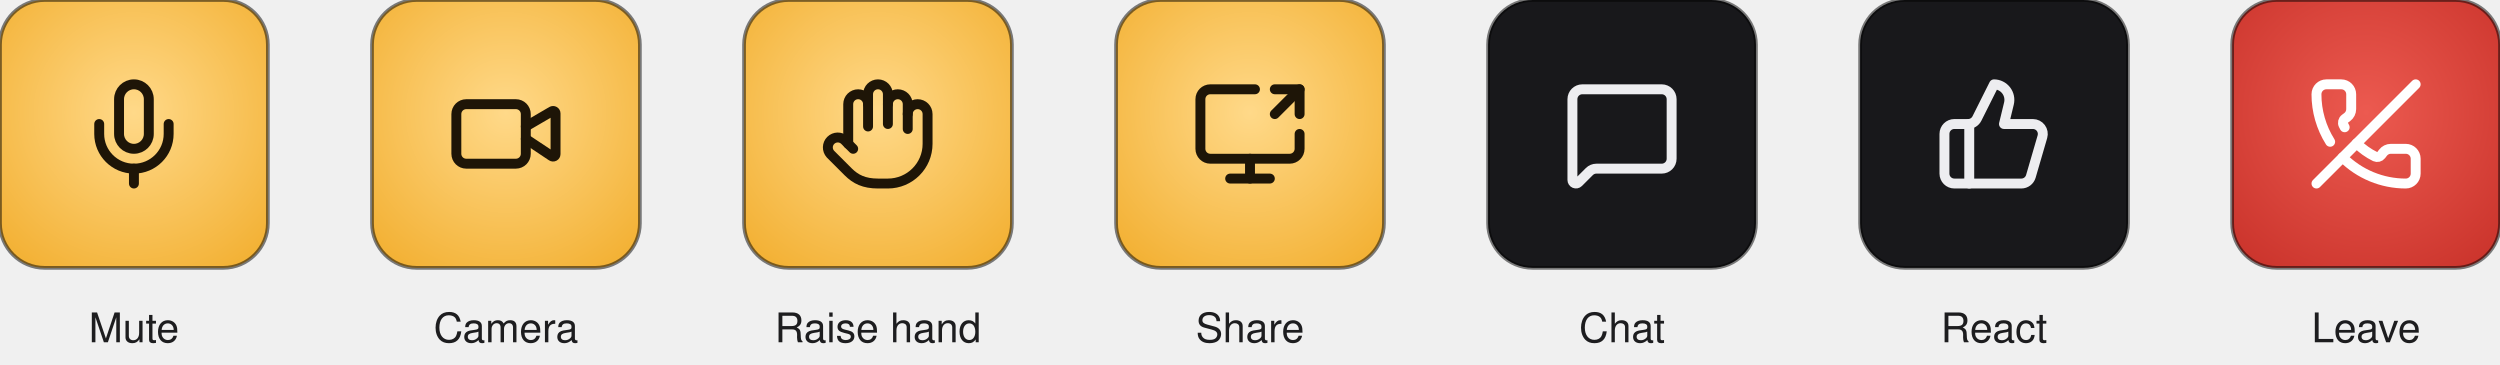
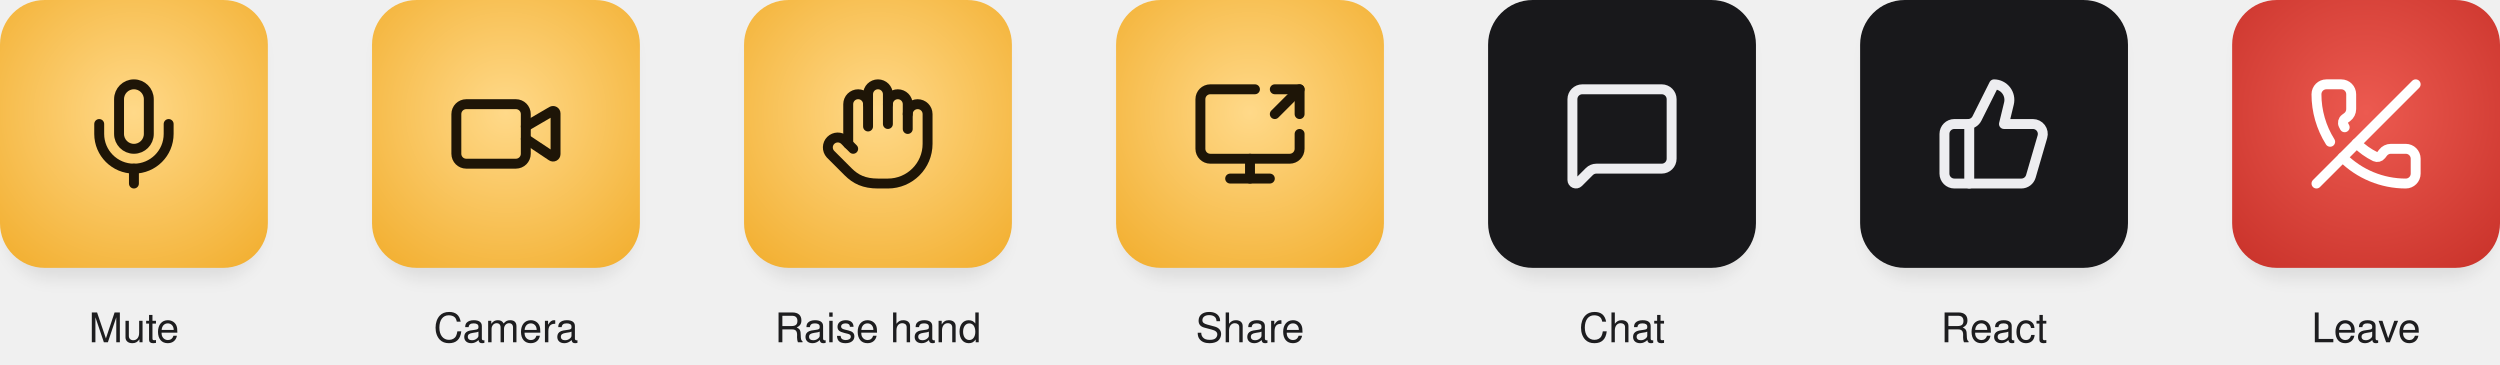
<svg xmlns="http://www.w3.org/2000/svg" width="1344" height="196" viewBox="0 0 1344 196" role="img" aria-label="The seven Tally keys: Mute, Camera, Raise hand, Share, Chat, React and Leave">
+   <defs>
+     <filter id="keyStripShadow" x="-12%" y="-8%" width="124%" height="126%">
+       <feGaussianBlur stdDeviation="4" />
+     </filter>
+   </defs>
  <g transform="translate(0 0)">
+     <rect x="4" y="8" width="136" height="142" rx="24" fill="#000" opacity=".08" filter="url(#keyStripShadow)" />
    <clipPath id="c1">
      <rect width="144" height="144" rx="24" />
    </clipPath>
    <g clip-path="url(#c1)">
      <defs>
        <radialGradient id="g0" cx="50%" cy="42%" r="75%">
          <stop offset="0" stop-color="#FFD989" />
          <stop offset="1" stop-color="#F2AE2E" />
        </radialGradient>
      </defs>
      <rect width="144" height="144" fill="url(#g0)" />
      <g transform="translate(40 40) scale(2.666667)" fill="none" stroke="#1E1507" stroke-width="2" stroke-linecap="round" stroke-linejoin="round">
        <path d="M12 19v3" />
        <path d="M19 10v2a7 7 0 0 1-14 0v-2" />
        <rect x="9" y="2" width="6" height="13" rx="3" />
      </g>
    </g>
-     <rect width="144" height="144" rx="24" fill="none" stroke="#000" stroke-opacity=".5" stroke-width="2" />
    <text x="72" y="184" text-anchor="middle" font-family="-apple-system, BlinkMacSystemFont, 'Helvetica Neue', Helvetica, Arial, sans-serif" font-size="22" fill="#1D1D1F">Mute</text>
  </g>
  <g transform="translate(200 0)">
+     <rect x="4" y="8" width="136" height="142" rx="24" fill="#000" opacity=".08" filter="url(#keyStripShadow)" />
    <clipPath id="c3">
      <rect width="144" height="144" rx="24" />
    </clipPath>
    <g clip-path="url(#c3)">
      <defs>
        <radialGradient id="g2" cx="50%" cy="42%" r="75%">
          <stop offset="0" stop-color="#FFD989" />
          <stop offset="1" stop-color="#F2AE2E" />
        </radialGradient>
      </defs>
      <rect width="144" height="144" fill="url(#g2)" />
      <g transform="translate(40 40) scale(2.666667)" fill="none" stroke="#1E1507" stroke-width="2" stroke-linecap="round" stroke-linejoin="round">
        <path d="m16 13 5.223 3.482a.5.5 0 0 0 .777-.416V7.87a.5.5 0 0 0-.752-.432L16 10.5" />
        <rect x="2" y="6" width="14" height="12" rx="2" />
      </g>
    </g>
-     <rect width="144" height="144" rx="24" fill="none" stroke="#000" stroke-opacity=".5" stroke-width="2" />
    <text x="72" y="184" text-anchor="middle" font-family="-apple-system, BlinkMacSystemFont, 'Helvetica Neue', Helvetica, Arial, sans-serif" font-size="22" fill="#1D1D1F">Camera</text>
  </g>
  <g transform="translate(400 0)">
+     <rect x="4" y="8" width="136" height="142" rx="24" fill="#000" opacity=".08" filter="url(#keyStripShadow)" />
    <clipPath id="c5">
      <rect width="144" height="144" rx="24" />
    </clipPath>
    <g clip-path="url(#c5)">
      <defs>
        <radialGradient id="g4" cx="50%" cy="42%" r="75%">
          <stop offset="0" stop-color="#FFD989" />
          <stop offset="1" stop-color="#F2AE2E" />
        </radialGradient>
      </defs>
      <rect width="144" height="144" fill="url(#g4)" />
      <g transform="translate(40 40) scale(2.666667)" fill="none" stroke="#1E1507" stroke-width="2" stroke-linecap="round" stroke-linejoin="round">
        <path d="M18 11V6a2 2 0 0 0-2-2a2 2 0 0 0-2 2" />
        <path d="M14 10V4a2 2 0 0 0-2-2a2 2 0 0 0-2 2v2" />
        <path d="M10 10.5V6a2 2 0 0 0-2-2a2 2 0 0 0-2 2v8" />
        <path d="M18 8a2 2 0 1 1 4 0v6a8 8 0 0 1-8 8h-2c-2.8 0-4.5-.86-5.99-2.34l-3.6-3.6a2 2 0 0 1 2.83-2.82L7 15" />
      </g>
    </g>
-     <rect width="144" height="144" rx="24" fill="none" stroke="#000" stroke-opacity=".5" stroke-width="2" />
    <text x="72" y="184" text-anchor="middle" font-family="-apple-system, BlinkMacSystemFont, 'Helvetica Neue', Helvetica, Arial, sans-serif" font-size="22" fill="#1D1D1F">Raise hand</text>
  </g>
  <g transform="translate(600 0)">
+     <rect x="4" y="8" width="136" height="142" rx="24" fill="#000" opacity=".08" filter="url(#keyStripShadow)" />
    <clipPath id="c7">
      <rect width="144" height="144" rx="24" />
    </clipPath>
    <g clip-path="url(#c7)">
      <defs>
        <radialGradient id="g6" cx="50%" cy="42%" r="75%">
          <stop offset="0" stop-color="#FFD989" />
          <stop offset="1" stop-color="#F2AE2E" />
        </radialGradient>
      </defs>
      <rect width="144" height="144" fill="url(#g6)" />
      <g transform="translate(40 40) scale(2.666667)" fill="none" stroke="#1E1507" stroke-width="2" stroke-linecap="round" stroke-linejoin="round">
        <path d="M13 3H4a2 2 0 0 0-2 2v10a2 2 0 0 0 2 2h16a2 2 0 0 0 2-2v-3" />
        <path d="M8 21h8" />
        <path d="M12 17v4" />
        <path d="m17 8 5-5" />
        <path d="M17 3h5v5" />
      </g>
    </g>
-     <rect width="144" height="144" rx="24" fill="none" stroke="#000" stroke-opacity=".5" stroke-width="2" />
    <text x="72" y="184" text-anchor="middle" font-family="-apple-system, BlinkMacSystemFont, 'Helvetica Neue', Helvetica, Arial, sans-serif" font-size="22" fill="#1D1D1F">Share</text>
  </g>
  <g transform="translate(800 0)">
+     <rect x="4" y="8" width="136" height="142" rx="24" fill="#000" opacity=".08" filter="url(#keyStripShadow)" />
    <clipPath id="c9">
      <rect width="144" height="144" rx="24" />
    </clipPath>
    <g clip-path="url(#c9)">
      <rect width="144" height="144" fill="#18181B" />
      <g transform="translate(40 40) scale(2.666667)" fill="none" stroke="#EDEDF0" stroke-width="2" stroke-linecap="round" stroke-linejoin="round">
        <path d="M22 17a2 2 0 0 1-2 2H6.828a2 2 0 0 0-1.414.586l-2.202 2.202A.71.71 0 0 1 2 21.286V5a2 2 0 0 1 2-2h16a2 2 0 0 1 2 2z" />
      </g>
    </g>
-     <rect width="144" height="144" rx="24" fill="none" stroke="#000" stroke-opacity=".5" stroke-width="2" />
    <text x="72" y="184" text-anchor="middle" font-family="-apple-system, BlinkMacSystemFont, 'Helvetica Neue', Helvetica, Arial, sans-serif" font-size="22" fill="#1D1D1F">Chat</text>
  </g>
  <g transform="translate(1000 0)">
+     <rect x="4" y="8" width="136" height="142" rx="24" fill="#000" opacity=".08" filter="url(#keyStripShadow)" />
    <clipPath id="c11">
      <rect width="144" height="144" rx="24" />
    </clipPath>
    <g clip-path="url(#c11)">
      <rect width="144" height="144" fill="#18181B" />
      <g transform="translate(40 40) scale(2.666667)" fill="none" stroke="#EDEDF0" stroke-width="2" stroke-linecap="round" stroke-linejoin="round">
        <path d="M15 5.88 14 10h5.83a2 2 0 0 1 1.92 2.56l-2.33 8A2 2 0 0 1 17.5 22H4a2 2 0 0 1-2-2v-8a2 2 0 0 1 2-2h2.76a2 2 0 0 0 1.79-1.11L12 2a3.13 3.13 0 0 1 3 3.88Z" />
        <path d="M7 10v12" />
      </g>
    </g>
-     <rect width="144" height="144" rx="24" fill="none" stroke="#000" stroke-opacity=".5" stroke-width="2" />
    <text x="72" y="184" text-anchor="middle" font-family="-apple-system, BlinkMacSystemFont, 'Helvetica Neue', Helvetica, Arial, sans-serif" font-size="22" fill="#1D1D1F">React</text>
  </g>
  <g transform="translate(1200 0)">
+     <rect x="4" y="8" width="136" height="142" rx="24" fill="#000" opacity=".08" filter="url(#keyStripShadow)" />
    <clipPath id="c13">
      <rect width="144" height="144" rx="24" />
    </clipPath>
    <g clip-path="url(#c13)">
      <defs>
        <radialGradient id="g12" cx="50%" cy="42%" r="75%">
          <stop offset="0" stop-color="#EC5A50" />
          <stop offset="1" stop-color="#C9322A" />
        </radialGradient>
      </defs>
      <rect width="144" height="144" fill="url(#g12)" />
      <g transform="translate(40 40) scale(2.666667)" fill="none" stroke="#FFFFFF" stroke-width="2" stroke-linecap="round" stroke-linejoin="round">
        <path d="M10.1 13.9a14 14 0 0 0 3.732 2.668 1 1 0 0 0 1.213-.303l.355-.465A2 2 0 0 1 17 15h3a2 2 0 0 1 2 2v3a2 2 0 0 1-2 2 18 18 0 0 1-12.728-5.272" />
        <path d="M22 2 2 22" />
        <path d="M4.76 13.582A18 18 0 0 1 2 4a2 2 0 0 1 2-2h3a2 2 0 0 1 2 2v3a2 2 0 0 1-.8 1.6l-.468.351a1 1 0 0 0-.292 1.233 14 14 0 0 0 .244.473" />
      </g>
    </g>
-     <rect width="144" height="144" rx="24" fill="none" stroke="#000" stroke-opacity=".5" stroke-width="2" />
    <text x="72" y="184" text-anchor="middle" font-family="-apple-system, BlinkMacSystemFont, 'Helvetica Neue', Helvetica, Arial, sans-serif" font-size="22" fill="#1D1D1F">Leave</text>
  </g>
</svg>
